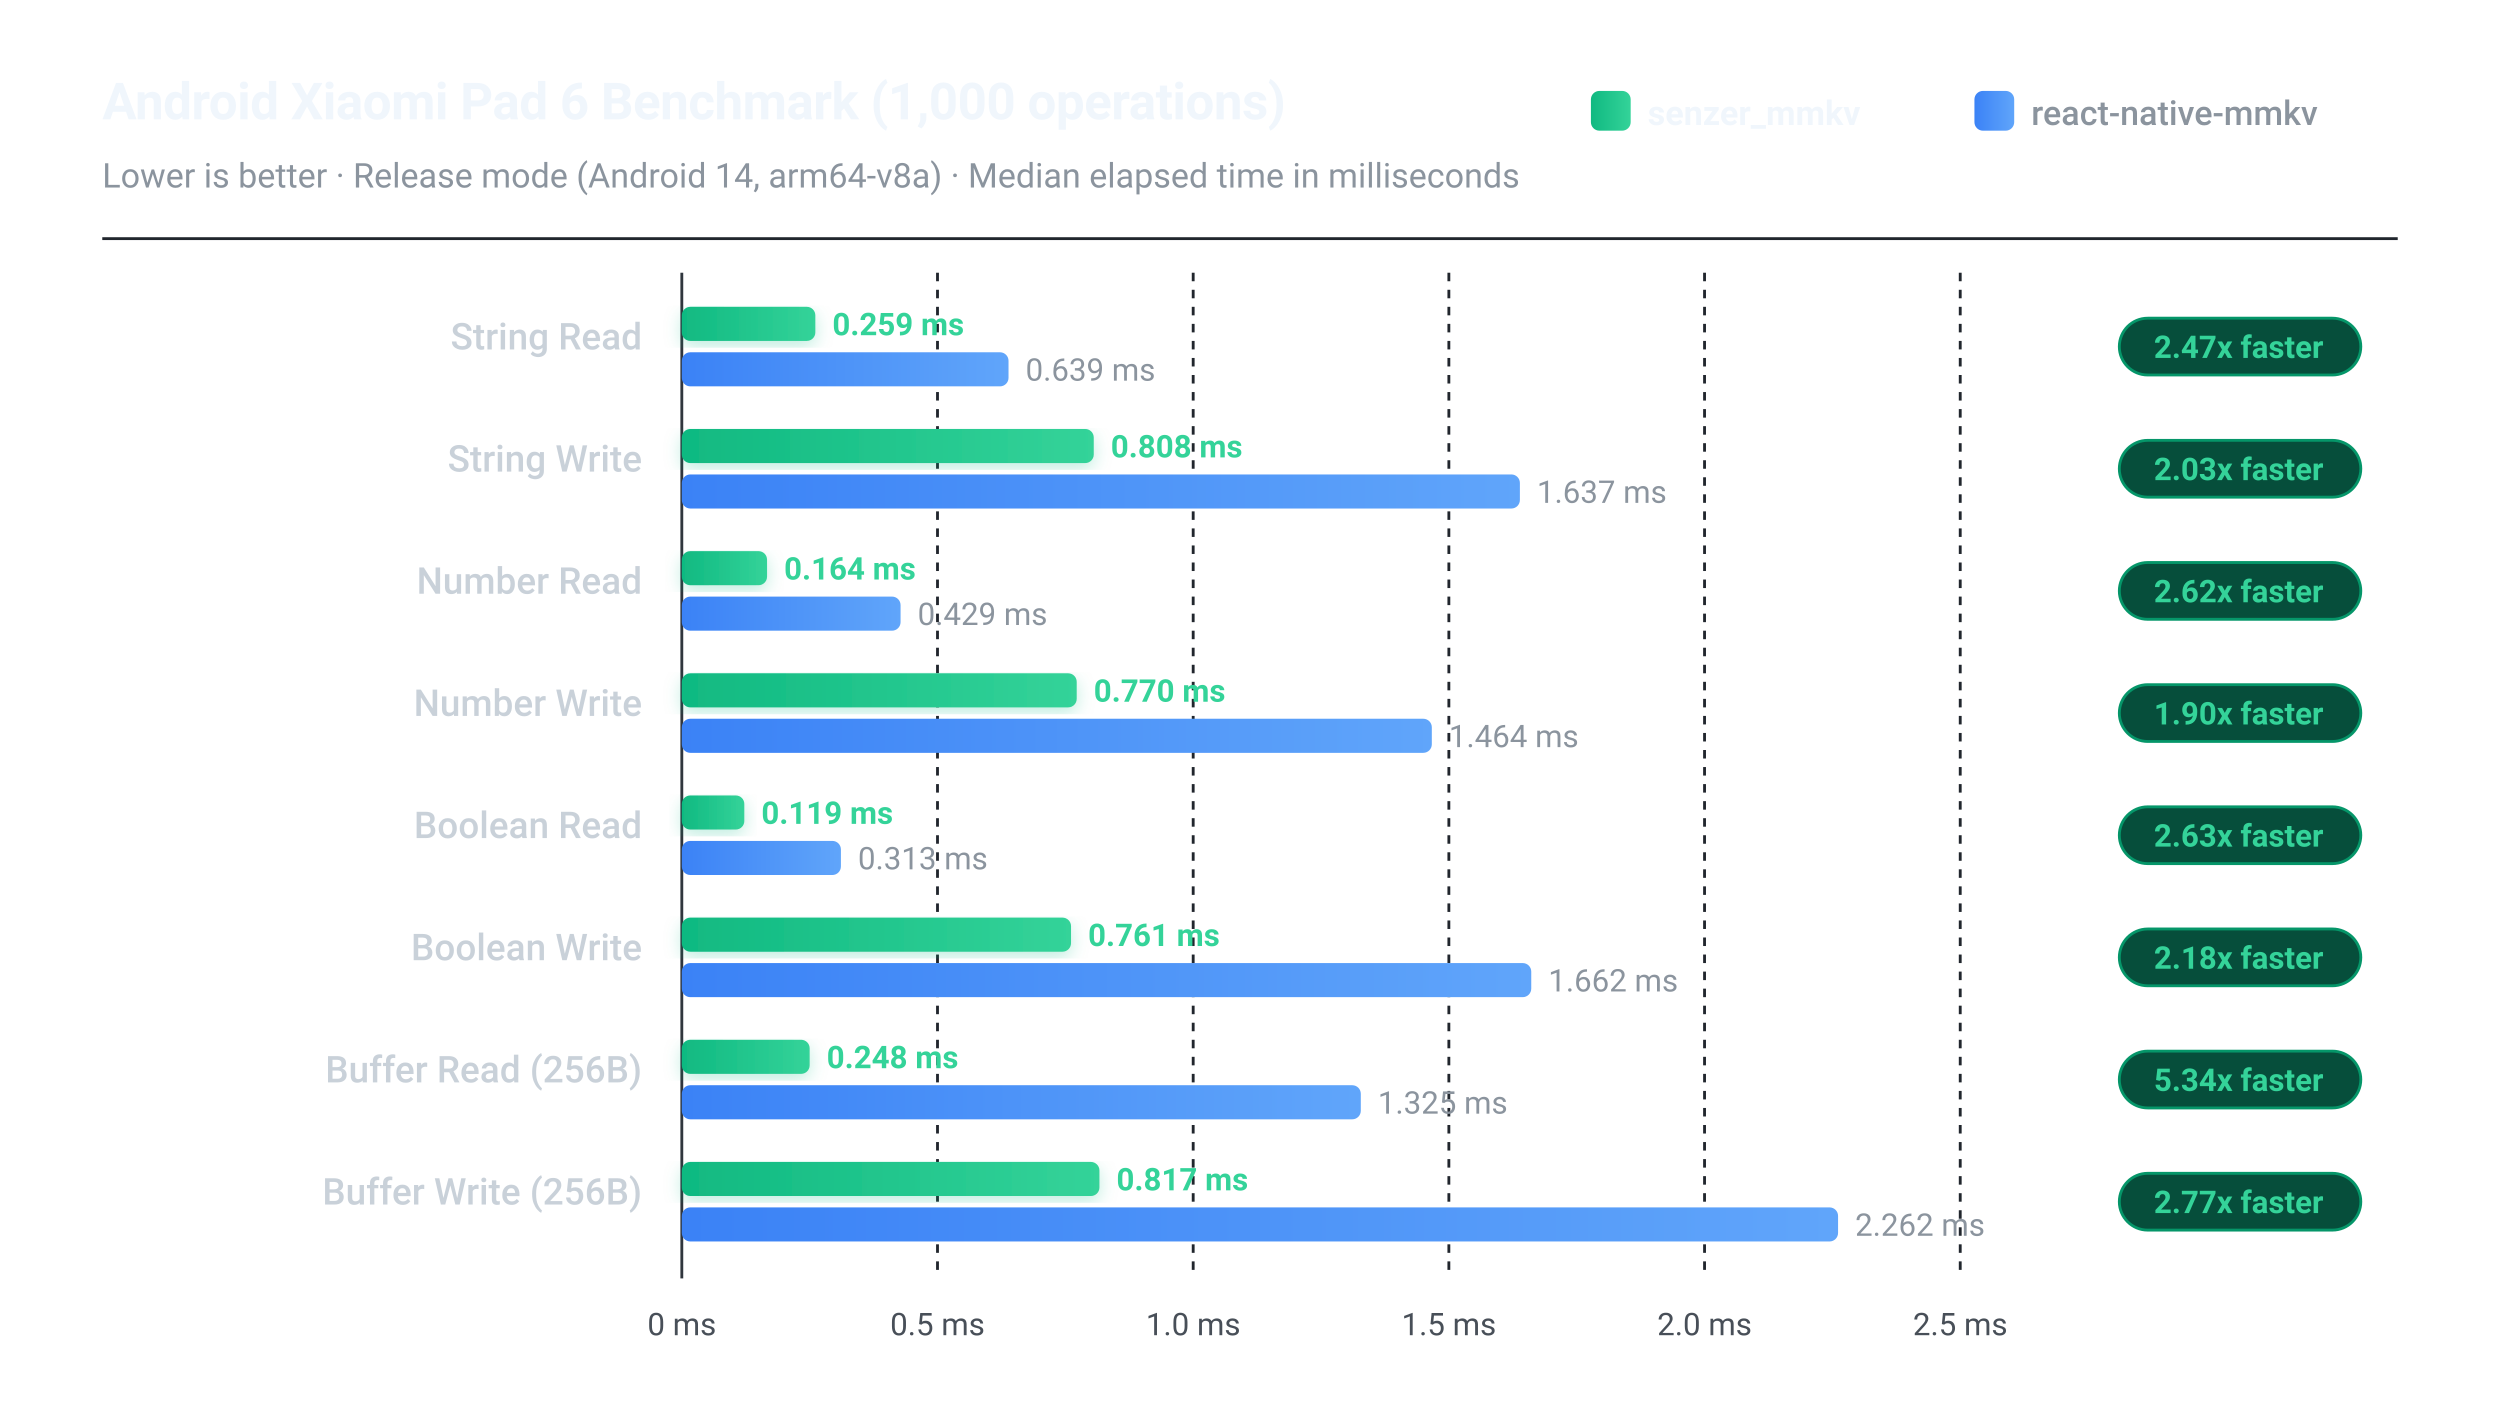
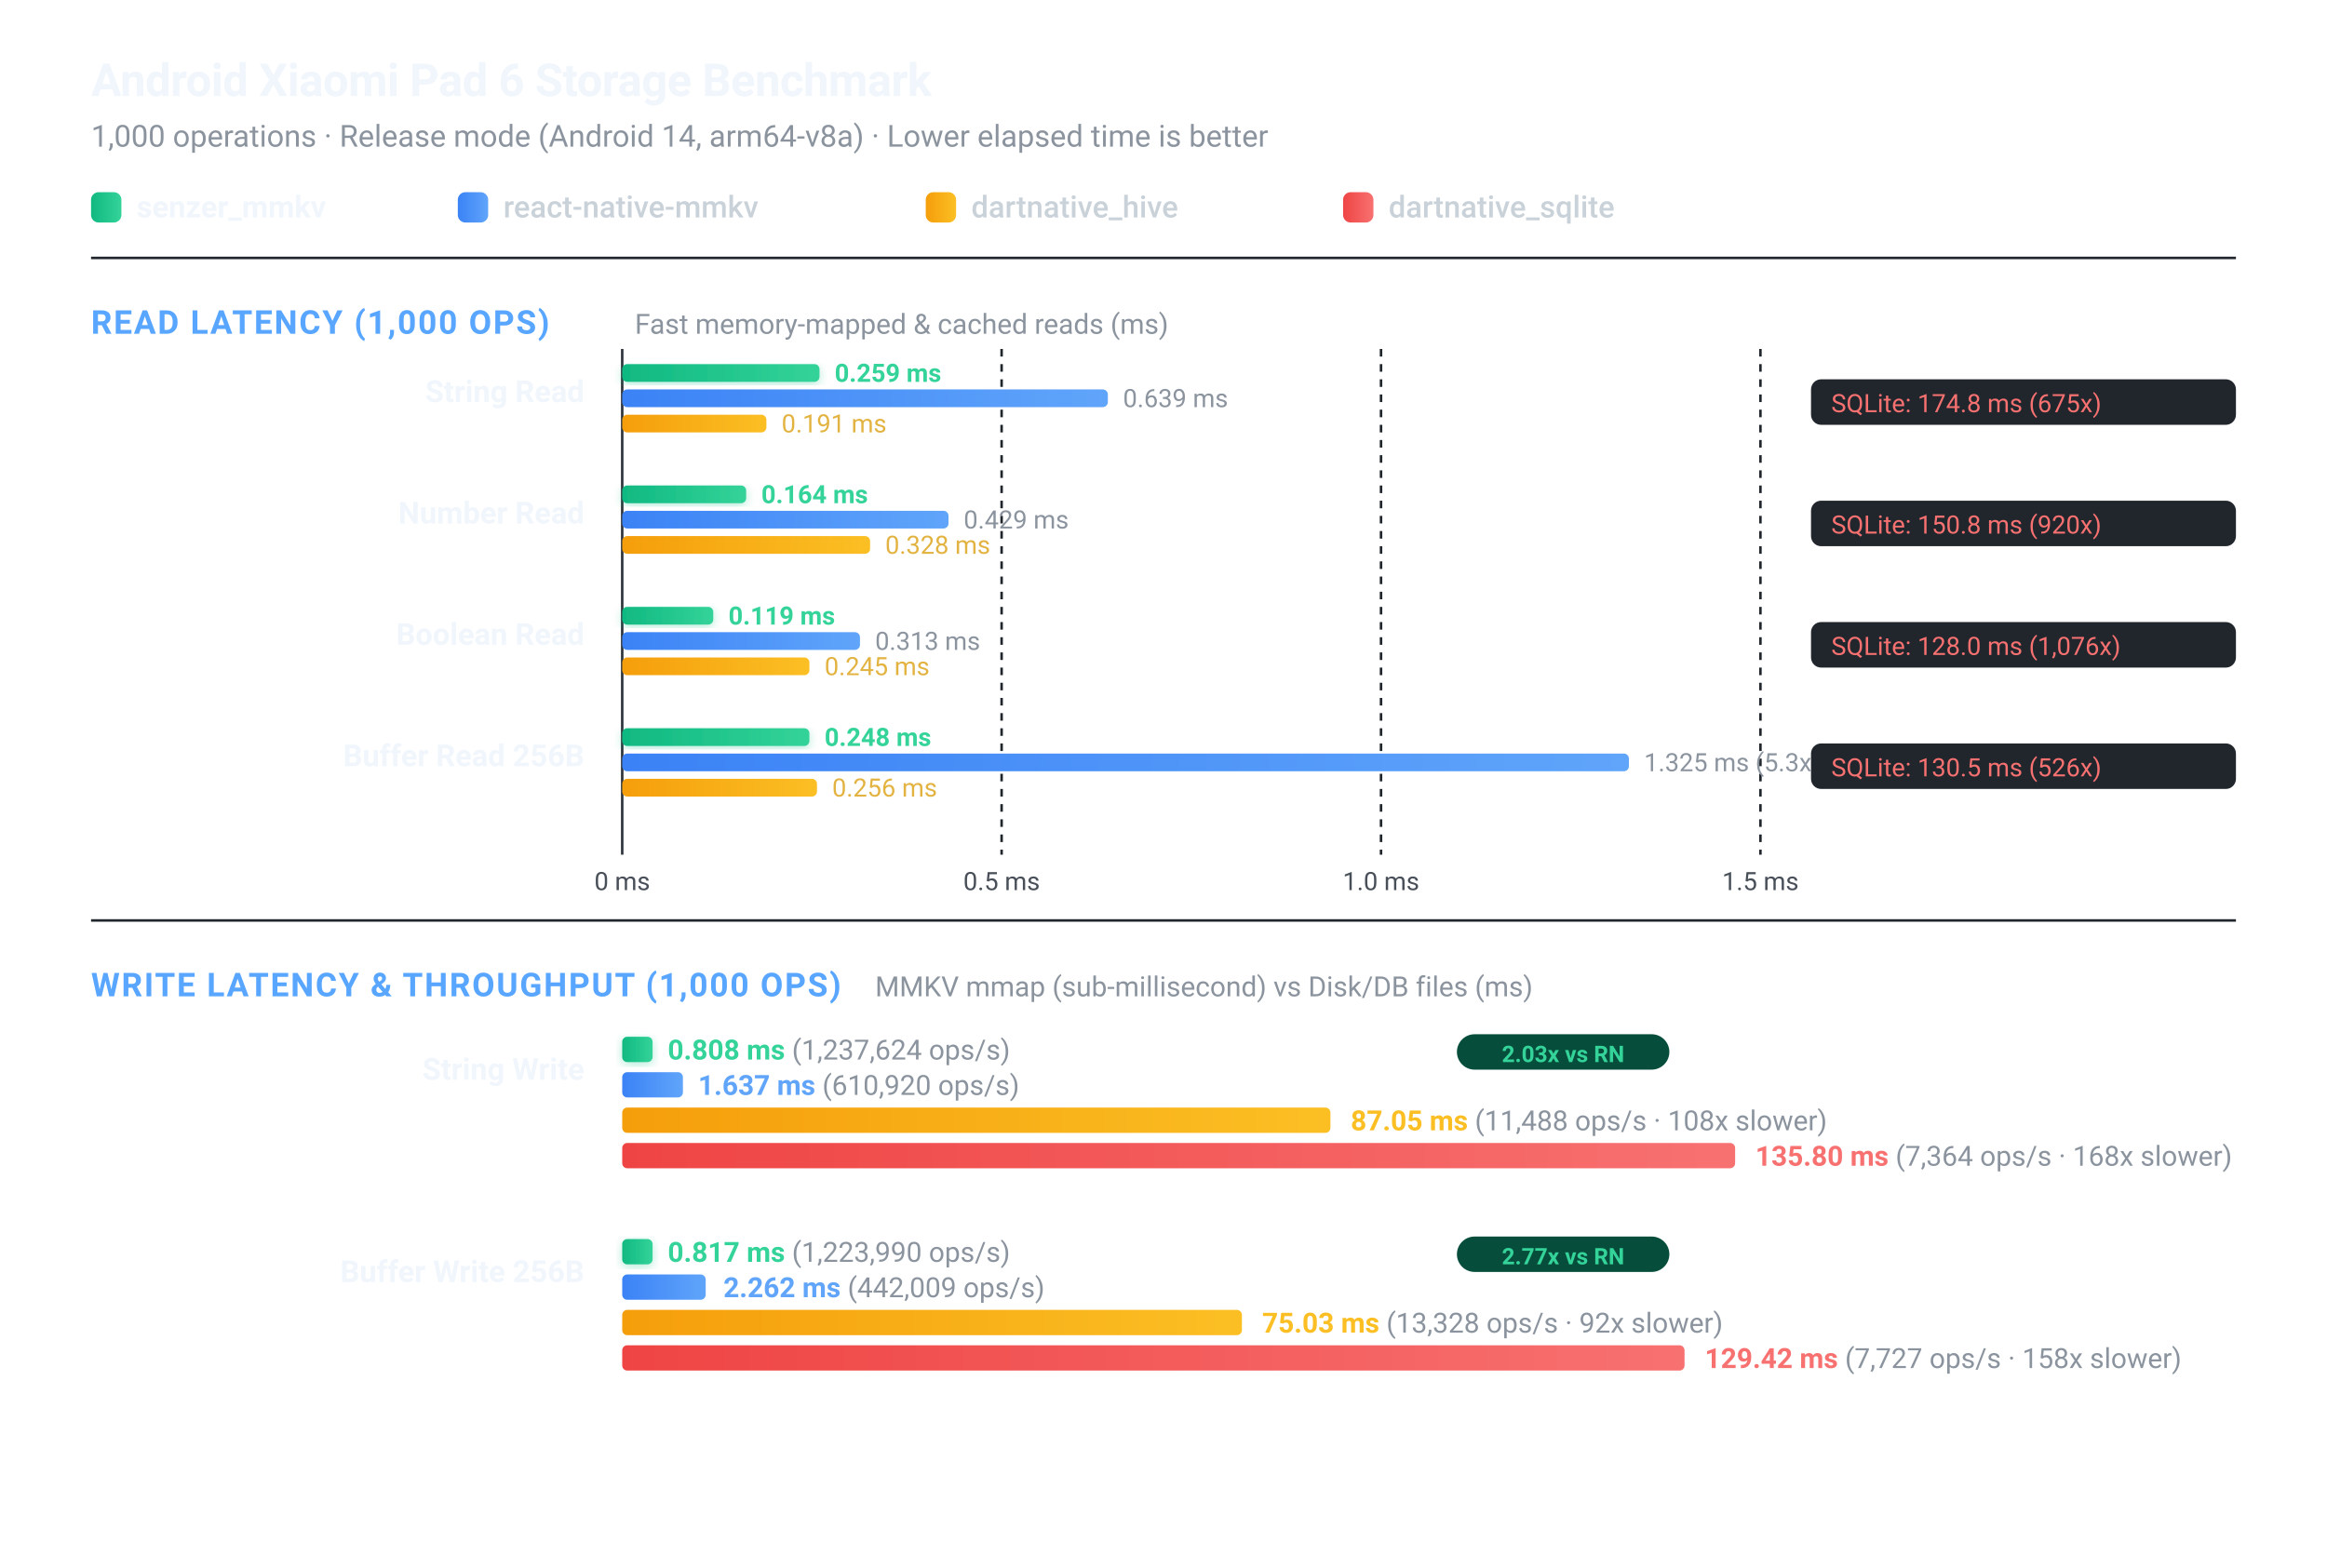
- <svg xmlns="http://www.w3.org/2000/svg" viewBox="0 0 880 500" width="100%" height="100%" style="background:#0d1117; font-family:-apple-system,BlinkMacSystemFont,'Segoe UI',Roboto,Helvetica,Arial,sans-serif; border-radius:12px; border:1px solid #30363d;">
+ <svg xmlns="http://www.w3.org/2000/svg" viewBox="0 0 920 620" width="100%" height="100%" style="background:#0d1117; font-family:-apple-system,BlinkMacSystemFont,'Segoe UI',Roboto,Helvetica,Arial,sans-serif; border-radius:12px; border:1px solid #30363d;">
  <defs>
    <linearGradient id="senzerGrad" x1="0" y1="0" x2="1" y2="0">
      <stop offset="0%" stop-color="#10b981" />
      <stop offset="100%" stop-color="#34d399" />
    </linearGradient>
    <linearGradient id="rnGrad" x1="0" y1="0" x2="1" y2="0">
      <stop offset="0%" stop-color="#3b82f6" />
      <stop offset="100%" stop-color="#60a5fa" />
    </linearGradient>
+     <linearGradient id="hiveGrad" x1="0" y1="0" x2="1" y2="0">
+       <stop offset="0%" stop-color="#f59e0b" />
+       <stop offset="100%" stop-color="#fbbf24" />
+     </linearGradient>
+     <linearGradient id="sqliteGrad" x1="0" y1="0" x2="1" y2="0">
+       <stop offset="0%" stop-color="#ef4444" />
+       <stop offset="100%" stop-color="#f87171" />
+     </linearGradient>
    <filter id="glow" x="-20%" y="-20%" width="140%" height="140%">
-       <feDropShadow dx="0" dy="2" stdDeviation="3" flood-color="#10b981" flood-opacity="0.25" />
+       <feDropShadow dx="0" dy="1" stdDeviation="2" flood-color="#10b981" flood-opacity="0.3" />
    </filter>
  </defs>
-   <text x="36" y="42" fill="#f0f6fc" font-size="18" font-weight="700" letter-spacing="-0.01em">Android Xiaomi Pad 6 Benchmark (1,000 operations)</text>
-   <text x="36" y="66" fill="#8b949e" font-size="12">Lower is better · Release mode (Android 14, arm64-v8a) · Median elapsed time in milliseconds</text>
-   <g transform="translate(560, 32)">
-     <rect x="0" y="0" width="14" height="14" rx="3" fill="url(#senzerGrad)" />
-     <text x="20" y="12" fill="#f0f6fc" font-size="12" font-weight="600">senzer_mmkv</text>
-     <rect x="135" y="0" width="14" height="14" rx="3" fill="url(#rnGrad)" />
-     <text x="155" y="12" fill="#8b949e" font-size="12" font-weight="500">react-native-mmkv</text>
+   <text x="36" y="38" fill="#f0f6fc" font-size="18" font-weight="700" letter-spacing="-0.01em">Android Xiaomi Pad 6 Storage Benchmark</text>
+   <text x="36" y="58" fill="#8b949e" font-size="12">1,000 operations · Release mode (Android 14, arm64-v8a) · Lower elapsed time is better</text>
+   <g transform="translate(36, 76)">
+     <rect x="0" y="0" width="12" height="12" rx="3" fill="url(#senzerGrad)" />
+     <text x="18" y="10" fill="#f0f6fc" font-size="12" font-weight="600">senzer_mmkv</text>
+     <rect x="145" y="0" width="12" height="12" rx="3" fill="url(#rnGrad)" />
+     <text x="163" y="10" fill="#c9d1d9" font-size="12" font-weight="500">react-native-mmkv</text>
+     <rect x="330" y="0" width="12" height="12" rx="3" fill="url(#hiveGrad)" />
+     <text x="348" y="10" fill="#c9d1d9" font-size="12" font-weight="500">dartnative_hive</text>
+     <rect x="495" y="0" width="12" height="12" rx="3" fill="url(#sqliteGrad)" />
+     <text x="513" y="10" fill="#c9d1d9" font-size="12" font-weight="500">dartnative_sqlite</text>
  </g>
-   <line x1="36" y1="84" x2="844" y2="84" stroke="#21262d" stroke-width="1" />
-   <g transform="translate(240, 0)">
-     <line x1="0" y1="96" x2="0" y2="450" stroke="#30363d" stroke-width="1" />
-     <text x="0" y="470" fill="#484f58" font-size="11" text-anchor="middle">0 ms</text>
-     <line x1="90" y1="96" x2="90" y2="450" stroke="#21262d" stroke-width="1" stroke-dasharray="3,3" />
-     <text x="90" y="470" fill="#484f58" font-size="11" text-anchor="middle">0.5 ms</text>
-     <line x1="180" y1="96" x2="180" y2="450" stroke="#21262d" stroke-width="1" stroke-dasharray="3,3" />
-     <text x="180" y="470" fill="#484f58" font-size="11" text-anchor="middle">1.0 ms</text>
-     <line x1="270" y1="96" x2="270" y2="450" stroke="#21262d" stroke-width="1" stroke-dasharray="3,3" />
-     <text x="270" y="470" fill="#484f58" font-size="11" text-anchor="middle">1.5 ms</text>
-     <line x1="360" y1="96" x2="360" y2="450" stroke="#21262d" stroke-width="1" stroke-dasharray="3,3" />
-     <text x="360" y="470" fill="#484f58" font-size="11" text-anchor="middle">2.0 ms</text>
-     <line x1="450" y1="96" x2="450" y2="450" stroke="#21262d" stroke-width="1" stroke-dasharray="3,3" />
-     <text x="450" y="470" fill="#484f58" font-size="11" text-anchor="middle">2.5 ms</text>
+   <line x1="36" y1="102" x2="884" y2="102" stroke="#21262d" stroke-width="1" />
+   <g transform="translate(36, 118)">
+     <text x="0" y="14" fill="#58a6ff" font-size="13" font-weight="700" letter-spacing="0.05em">READ LATENCY (1,000 OPS)</text>
+     <text x="215" y="14" fill="#8b949e" font-size="11">Fast memory-mapped &amp; cached reads (ms)</text>
+     <g transform="translate(210, 20)">
+       <line x1="0" y1="0" x2="0" y2="200" stroke="#30363d" stroke-width="1" />
+       <text x="0" y="214" fill="#484f58" font-size="10" text-anchor="middle">0 ms</text>
+       <line x1="150" y1="0" x2="150" y2="200" stroke="#21262d" stroke-width="1" stroke-dasharray="3,3" />
+       <text x="150" y="214" fill="#484f58" font-size="10" text-anchor="middle">0.5 ms</text>
+       <line x1="300" y1="0" x2="300" y2="200" stroke="#21262d" stroke-width="1" stroke-dasharray="3,3" />
+       <text x="300" y="214" fill="#484f58" font-size="10" text-anchor="middle">1.0 ms</text>
+       <line x1="450" y1="0" x2="450" y2="200" stroke="#21262d" stroke-width="1" stroke-dasharray="3,3" />
+       <text x="450" y="214" fill="#484f58" font-size="10" text-anchor="middle">1.5 ms</text>
+     </g>
+     <g transform="translate(0, 24)">
+       <text x="195" y="17" fill="#f0f6fc" font-size="12" font-weight="600" text-anchor="end">String Read</text>
+       <rect x="210" y="2" width="78" height="7" rx="2" fill="url(#senzerGrad)" filter="url(#glow)" />
+       <text x="294" y="9" fill="#34d399" font-size="10" font-weight="700">0.259 ms</text>
+       <rect x="210" y="12" width="192" height="7" rx="2" fill="url(#rnGrad)" />
+       <text x="408" y="19" fill="#8b949e" font-size="10">0.639 ms</text>
+       <rect x="210" y="22" width="57" height="7" rx="2" fill="url(#hiveGrad)" />
+       <text x="273" y="29" fill="#e3b341" font-size="10">0.191 ms</text>
+       <rect x="680" y="8" width="168" height="18" rx="4" fill="#21262d" />
+       <text x="688" y="21" fill="#f87171" font-size="10">SQLite: 174.8 ms (675x)</text>
+     </g>
+     <g transform="translate(0, 72)">
+       <text x="195" y="17" fill="#f0f6fc" font-size="12" font-weight="600" text-anchor="end">Number Read</text>
+       <rect x="210" y="2" width="49" height="7" rx="2" fill="url(#senzerGrad)" filter="url(#glow)" />
+       <text x="265" y="9" fill="#34d399" font-size="10" font-weight="700">0.164 ms</text>
+       <rect x="210" y="12" width="129" height="7" rx="2" fill="url(#rnGrad)" />
+       <text x="345" y="19" fill="#8b949e" font-size="10">0.429 ms</text>
+       <rect x="210" y="22" width="98" height="7" rx="2" fill="url(#hiveGrad)" />
+       <text x="314" y="29" fill="#e3b341" font-size="10">0.328 ms</text>
+       <rect x="680" y="8" width="168" height="18" rx="4" fill="#21262d" />
+       <text x="688" y="21" fill="#f87171" font-size="10">SQLite: 150.8 ms (920x)</text>
+     </g>
+     <g transform="translate(0, 120)">
+       <text x="195" y="17" fill="#f0f6fc" font-size="12" font-weight="600" text-anchor="end">Boolean Read</text>
+       <rect x="210" y="2" width="36" height="7" rx="2" fill="url(#senzerGrad)" filter="url(#glow)" />
+       <text x="252" y="9" fill="#34d399" font-size="10" font-weight="700">0.119 ms</text>
+       <rect x="210" y="12" width="94" height="7" rx="2" fill="url(#rnGrad)" />
+       <text x="310" y="19" fill="#8b949e" font-size="10">0.313 ms</text>
+       <rect x="210" y="22" width="74" height="7" rx="2" fill="url(#hiveGrad)" />
+       <text x="290" y="29" fill="#e3b341" font-size="10">0.245 ms</text>
+       <rect x="680" y="8" width="168" height="18" rx="4" fill="#21262d" />
+       <text x="688" y="21" fill="#f87171" font-size="10">SQLite: 128.0 ms (1,076x)</text>
+     </g>
+     <g transform="translate(0, 168)">
+       <text x="195" y="17" fill="#f0f6fc" font-size="12" font-weight="600" text-anchor="end">Buffer Read 256B</text>
+       <rect x="210" y="2" width="74" height="7" rx="2" fill="url(#senzerGrad)" filter="url(#glow)" />
+       <text x="290" y="9" fill="#34d399" font-size="10" font-weight="700">0.248 ms</text>
+       <rect x="210" y="12" width="398" height="7" rx="2" fill="url(#rnGrad)" />
+       <text x="614" y="19" fill="#8b949e" font-size="10">1.325 ms (5.3x)</text>
+       <rect x="210" y="22" width="77" height="7" rx="2" fill="url(#hiveGrad)" />
+       <text x="293" y="29" fill="#e3b341" font-size="10">0.256 ms</text>
+       <rect x="680" y="8" width="168" height="18" rx="4" fill="#21262d" />
+       <text x="688" y="21" fill="#f87171" font-size="10">SQLite: 130.5 ms (526x)</text>
+     </g>
  </g>
-   <g transform="translate(36, 102)">
-     <text x="190" y="21" fill="#c9d1d9" font-size="13" font-weight="500" text-anchor="end">String Read</text>
-     <rect x="204" y="6" width="47" height="12" rx="3" fill="url(#senzerGrad)" filter="url(#glow)" />
-     <text x="257" y="16" fill="#34d399" font-size="11" font-weight="600">0.259 ms</text>
-     <rect x="204" y="22" width="115" height="12" rx="3" fill="url(#rnGrad)" />
-     <text x="325" y="32" fill="#8b949e" font-size="11">0.639 ms</text>
-     <rect x="710" y="10" width="85" height="20" rx="10" fill="#064e3b" stroke="#059669" stroke-width="1" />
-     <text x="752" y="24" fill="#34d399" font-size="11" font-weight="700" text-anchor="middle">2.47x faster</text>
-   </g>
-   <g transform="translate(36, 145)">
-     <text x="190" y="21" fill="#c9d1d9" font-size="13" font-weight="500" text-anchor="end">String Write</text>
-     <rect x="204" y="6" width="145" height="12" rx="3" fill="url(#senzerGrad)" filter="url(#glow)" />
-     <text x="355" y="16" fill="#34d399" font-size="11" font-weight="600">0.808 ms</text>
-     <rect x="204" y="22" width="295" height="12" rx="3" fill="url(#rnGrad)" />
-     <text x="505" y="32" fill="#8b949e" font-size="11">1.637 ms</text>
-     <rect x="710" y="10" width="85" height="20" rx="10" fill="#064e3b" stroke="#059669" stroke-width="1" />
-     <text x="752" y="24" fill="#34d399" font-size="11" font-weight="700" text-anchor="middle">2.03x faster</text>
-   </g>
-   <g transform="translate(36, 188)">
-     <text x="190" y="21" fill="#c9d1d9" font-size="13" font-weight="500" text-anchor="end">Number Read</text>
-     <rect x="204" y="6" width="30" height="12" rx="3" fill="url(#senzerGrad)" filter="url(#glow)" />
-     <text x="240" y="16" fill="#34d399" font-size="11" font-weight="600">0.164 ms</text>
-     <rect x="204" y="22" width="77" height="12" rx="3" fill="url(#rnGrad)" />
-     <text x="287" y="32" fill="#8b949e" font-size="11">0.429 ms</text>
-     <rect x="710" y="10" width="85" height="20" rx="10" fill="#064e3b" stroke="#059669" stroke-width="1" />
-     <text x="752" y="24" fill="#34d399" font-size="11" font-weight="700" text-anchor="middle">2.62x faster</text>
-   </g>
-   <g transform="translate(36, 231)">
-     <text x="190" y="21" fill="#c9d1d9" font-size="13" font-weight="500" text-anchor="end">Number Write</text>
-     <rect x="204" y="6" width="139" height="12" rx="3" fill="url(#senzerGrad)" filter="url(#glow)" />
-     <text x="349" y="16" fill="#34d399" font-size="11" font-weight="600">0.770 ms</text>
-     <rect x="204" y="22" width="264" height="12" rx="3" fill="url(#rnGrad)" />
-     <text x="474" y="32" fill="#8b949e" font-size="11">1.464 ms</text>
-     <rect x="710" y="10" width="85" height="20" rx="10" fill="#064e3b" stroke="#059669" stroke-width="1" />
-     <text x="752" y="24" fill="#34d399" font-size="11" font-weight="700" text-anchor="middle">1.90x faster</text>
-   </g>
-   <g transform="translate(36, 274)">
-     <text x="190" y="21" fill="#c9d1d9" font-size="13" font-weight="500" text-anchor="end">Boolean Read</text>
-     <rect x="204" y="6" width="22" height="12" rx="3" fill="url(#senzerGrad)" filter="url(#glow)" />
-     <text x="232" y="16" fill="#34d399" font-size="11" font-weight="600">0.119 ms</text>
-     <rect x="204" y="22" width="56" height="12" rx="3" fill="url(#rnGrad)" />
-     <text x="266" y="32" fill="#8b949e" font-size="11">0.313 ms</text>
-     <rect x="710" y="10" width="85" height="20" rx="10" fill="#064e3b" stroke="#059669" stroke-width="1" />
-     <text x="752" y="24" fill="#34d399" font-size="11" font-weight="700" text-anchor="middle">2.63x faster</text>
-   </g>
-   <g transform="translate(36, 317)">
-     <text x="190" y="21" fill="#c9d1d9" font-size="13" font-weight="500" text-anchor="end">Boolean Write</text>
-     <rect x="204" y="6" width="137" height="12" rx="3" fill="url(#senzerGrad)" filter="url(#glow)" />
-     <text x="347" y="16" fill="#34d399" font-size="11" font-weight="600">0.761 ms</text>
-     <rect x="204" y="22" width="299" height="12" rx="3" fill="url(#rnGrad)" />
-     <text x="509" y="32" fill="#8b949e" font-size="11">1.662 ms</text>
-     <rect x="710" y="10" width="85" height="20" rx="10" fill="#064e3b" stroke="#059669" stroke-width="1" />
-     <text x="752" y="24" fill="#34d399" font-size="11" font-weight="700" text-anchor="middle">2.18x faster</text>
-   </g>
-   <g transform="translate(36, 360)">
-     <text x="190" y="21" fill="#c9d1d9" font-size="13" font-weight="500" text-anchor="end">Buffer Read (256B)</text>
-     <rect x="204" y="6" width="45" height="12" rx="3" fill="url(#senzerGrad)" filter="url(#glow)" />
-     <text x="255" y="16" fill="#34d399" font-size="11" font-weight="600">0.248 ms</text>
-     <rect x="204" y="22" width="239" height="12" rx="3" fill="url(#rnGrad)" />
-     <text x="449" y="32" fill="#8b949e" font-size="11">1.325 ms</text>
-     <rect x="710" y="10" width="85" height="20" rx="10" fill="#064e3b" stroke="#059669" stroke-width="1" />
-     <text x="752" y="24" fill="#34d399" font-size="11" font-weight="700" text-anchor="middle">5.34x faster</text>
-   </g>
-   <g transform="translate(36, 403)">
-     <text x="190" y="21" fill="#c9d1d9" font-size="13" font-weight="500" text-anchor="end">Buffer Write (256B)</text>
-     <rect x="204" y="6" width="147" height="12" rx="3" fill="url(#senzerGrad)" filter="url(#glow)" />
-     <text x="357" y="16" fill="#34d399" font-size="11" font-weight="600">0.817 ms</text>
-     <rect x="204" y="22" width="407" height="12" rx="3" fill="url(#rnGrad)" />
-     <text x="617" y="32" fill="#8b949e" font-size="11">2.262 ms</text>
-     <rect x="710" y="10" width="85" height="20" rx="10" fill="#064e3b" stroke="#059669" stroke-width="1" />
-     <text x="752" y="24" fill="#34d399" font-size="11" font-weight="700" text-anchor="middle">2.77x faster</text>
+   <line x1="36" y1="364" x2="884" y2="364" stroke="#21262d" stroke-width="1" />
+   <g transform="translate(36, 380)">
+     <text x="0" y="14" fill="#58a6ff" font-size="13" font-weight="700" letter-spacing="0.05em">WRITE LATENCY &amp; THROUGHPUT (1,000 OPS)</text>
+     <text x="310" y="14" fill="#8b949e" font-size="11">MMKV mmap (sub-millisecond) vs Disk/DB files (ms)</text>
+     <g transform="translate(0, 30)">
+       <text x="195" y="17" fill="#f0f6fc" font-size="12" font-weight="600" text-anchor="end">String Write</text>
+       <g transform="translate(210, 0)">
+         <rect x="0" y="0" width="12" height="10" rx="2" fill="url(#senzerGrad)" filter="url(#glow)" />
+         <text x="18" y="9" fill="#34d399" font-size="11" font-weight="700">0.808 ms <tspan fill="#8b949e" font-weight="400">(1,237,624 ops/s)</tspan>
+         </text>
+         <rect x="330" y="-1" width="84" height="14" rx="7" fill="#064e3b" />
+         <text x="372" y="10" fill="#34d399" font-size="9" font-weight="700" text-anchor="middle">2.03x vs RN</text>
+         <rect x="0" y="14" width="24" height="10" rx="2" fill="url(#rnGrad)" />
+         <text x="30" y="23" fill="#60a5fa" font-size="11" font-weight="600">1.637 ms <tspan fill="#8b949e" font-weight="400">(610,920 ops/s)</tspan>
+         </text>
+         <rect x="0" y="28" width="280" height="10" rx="2" fill="url(#hiveGrad)" />
+         <text x="288" y="37" fill="#fbbf24" font-size="11" font-weight="600">87.05 ms <tspan fill="#8b949e" font-weight="400">(11,488 ops/s · 108x slower)</tspan>
+         </text>
+         <rect x="0" y="42" width="440" height="10" rx="2" fill="url(#sqliteGrad)" />
+         <text x="448" y="51" fill="#f87171" font-size="11" font-weight="600">135.80 ms <tspan fill="#8b949e" font-weight="400">(7,364 ops/s · 168x slower)</tspan>
+         </text>
+       </g>
+     </g>
+     <g transform="translate(0, 110)">
+       <text x="195" y="17" fill="#f0f6fc" font-size="12" font-weight="600" text-anchor="end">Buffer Write 256B</text>
+       <g transform="translate(210, 0)">
+         <rect x="0" y="0" width="12" height="10" rx="2" fill="url(#senzerGrad)" filter="url(#glow)" />
+         <text x="18" y="9" fill="#34d399" font-size="11" font-weight="700">0.817 ms <tspan fill="#8b949e" font-weight="400">(1,223,990 ops/s)</tspan>
+         </text>
+         <rect x="330" y="-1" width="84" height="14" rx="7" fill="#064e3b" />
+         <text x="372" y="10" fill="#34d399" font-size="9" font-weight="700" text-anchor="middle">2.77x vs RN</text>
+         <rect x="0" y="14" width="33" height="10" rx="2" fill="url(#rnGrad)" />
+         <text x="40" y="23" fill="#60a5fa" font-size="11" font-weight="600">2.262 ms <tspan fill="#8b949e" font-weight="400">(442,009 ops/s)</tspan>
+         </text>
+         <rect x="0" y="28" width="245" height="10" rx="2" fill="url(#hiveGrad)" />
+         <text x="253" y="37" fill="#fbbf24" font-size="11" font-weight="600">75.03 ms <tspan fill="#8b949e" font-weight="400">(13,328 ops/s · 92x slower)</tspan>
+         </text>
+         <rect x="0" y="42" width="420" height="10" rx="2" fill="url(#sqliteGrad)" />
+         <text x="428" y="51" fill="#f87171" font-size="11" font-weight="600">129.42 ms <tspan fill="#8b949e" font-weight="400">(7,727 ops/s · 158x slower)</tspan>
+         </text>
+       </g>
+     </g>
  </g>
</svg>
